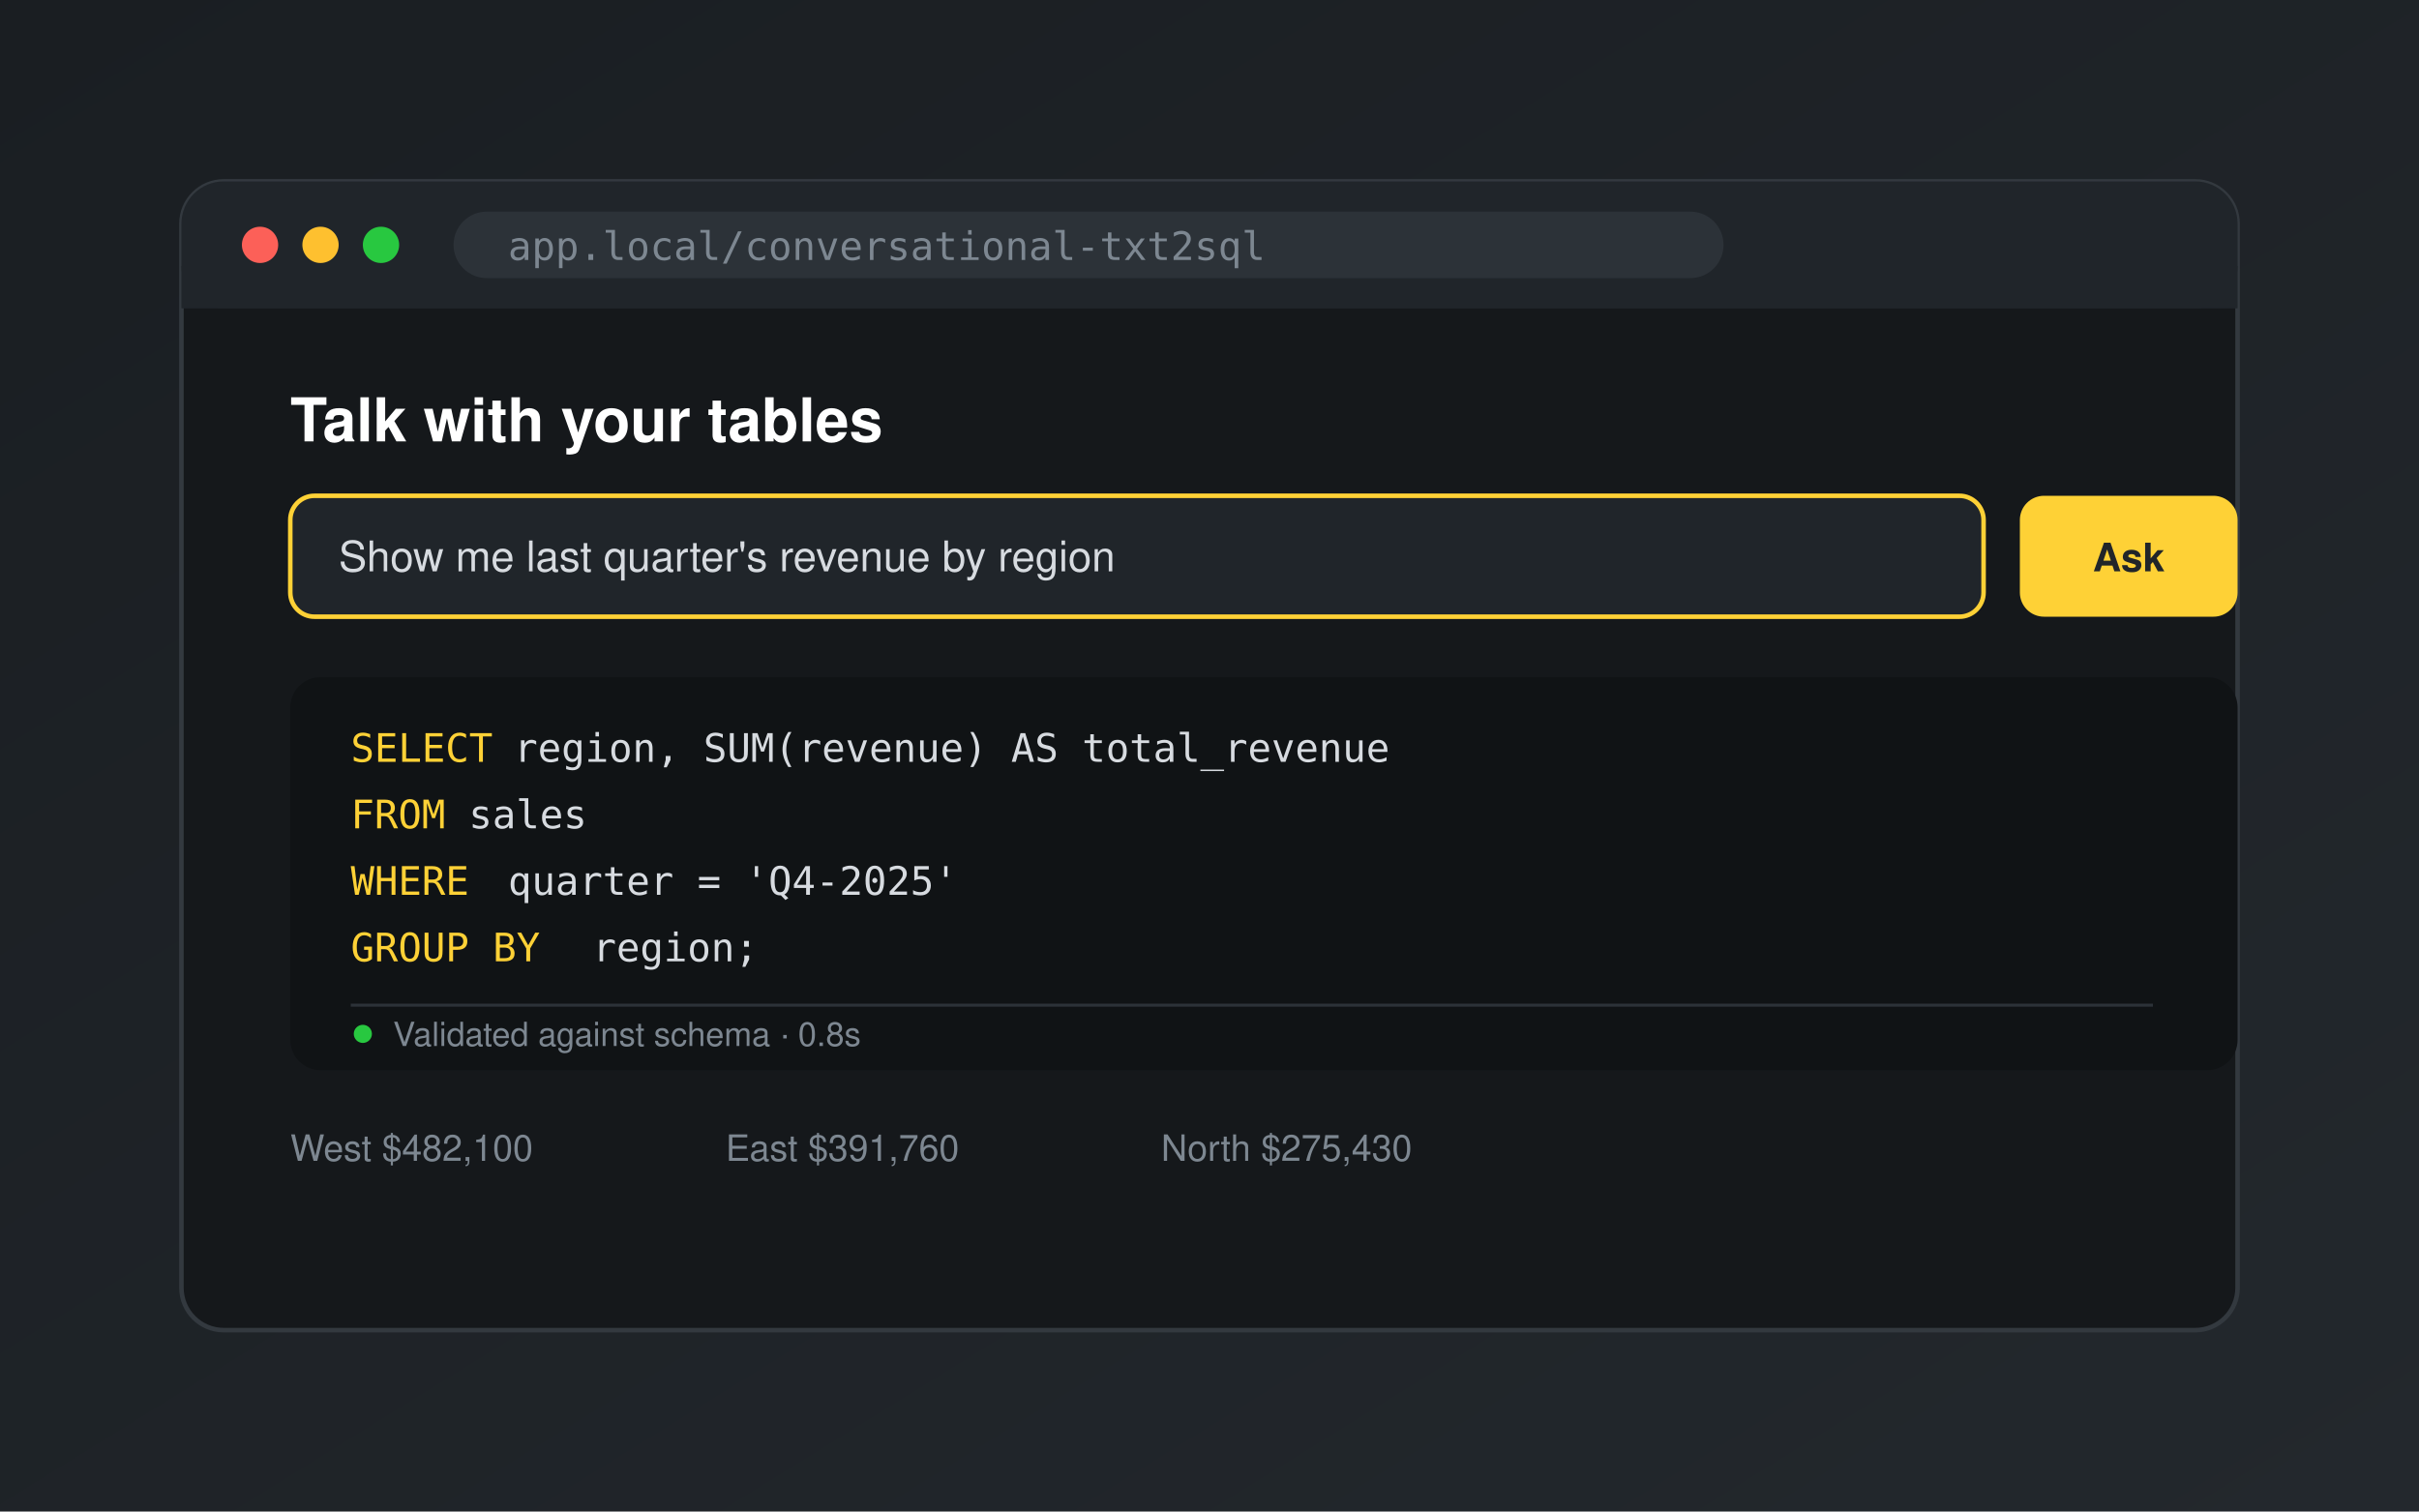
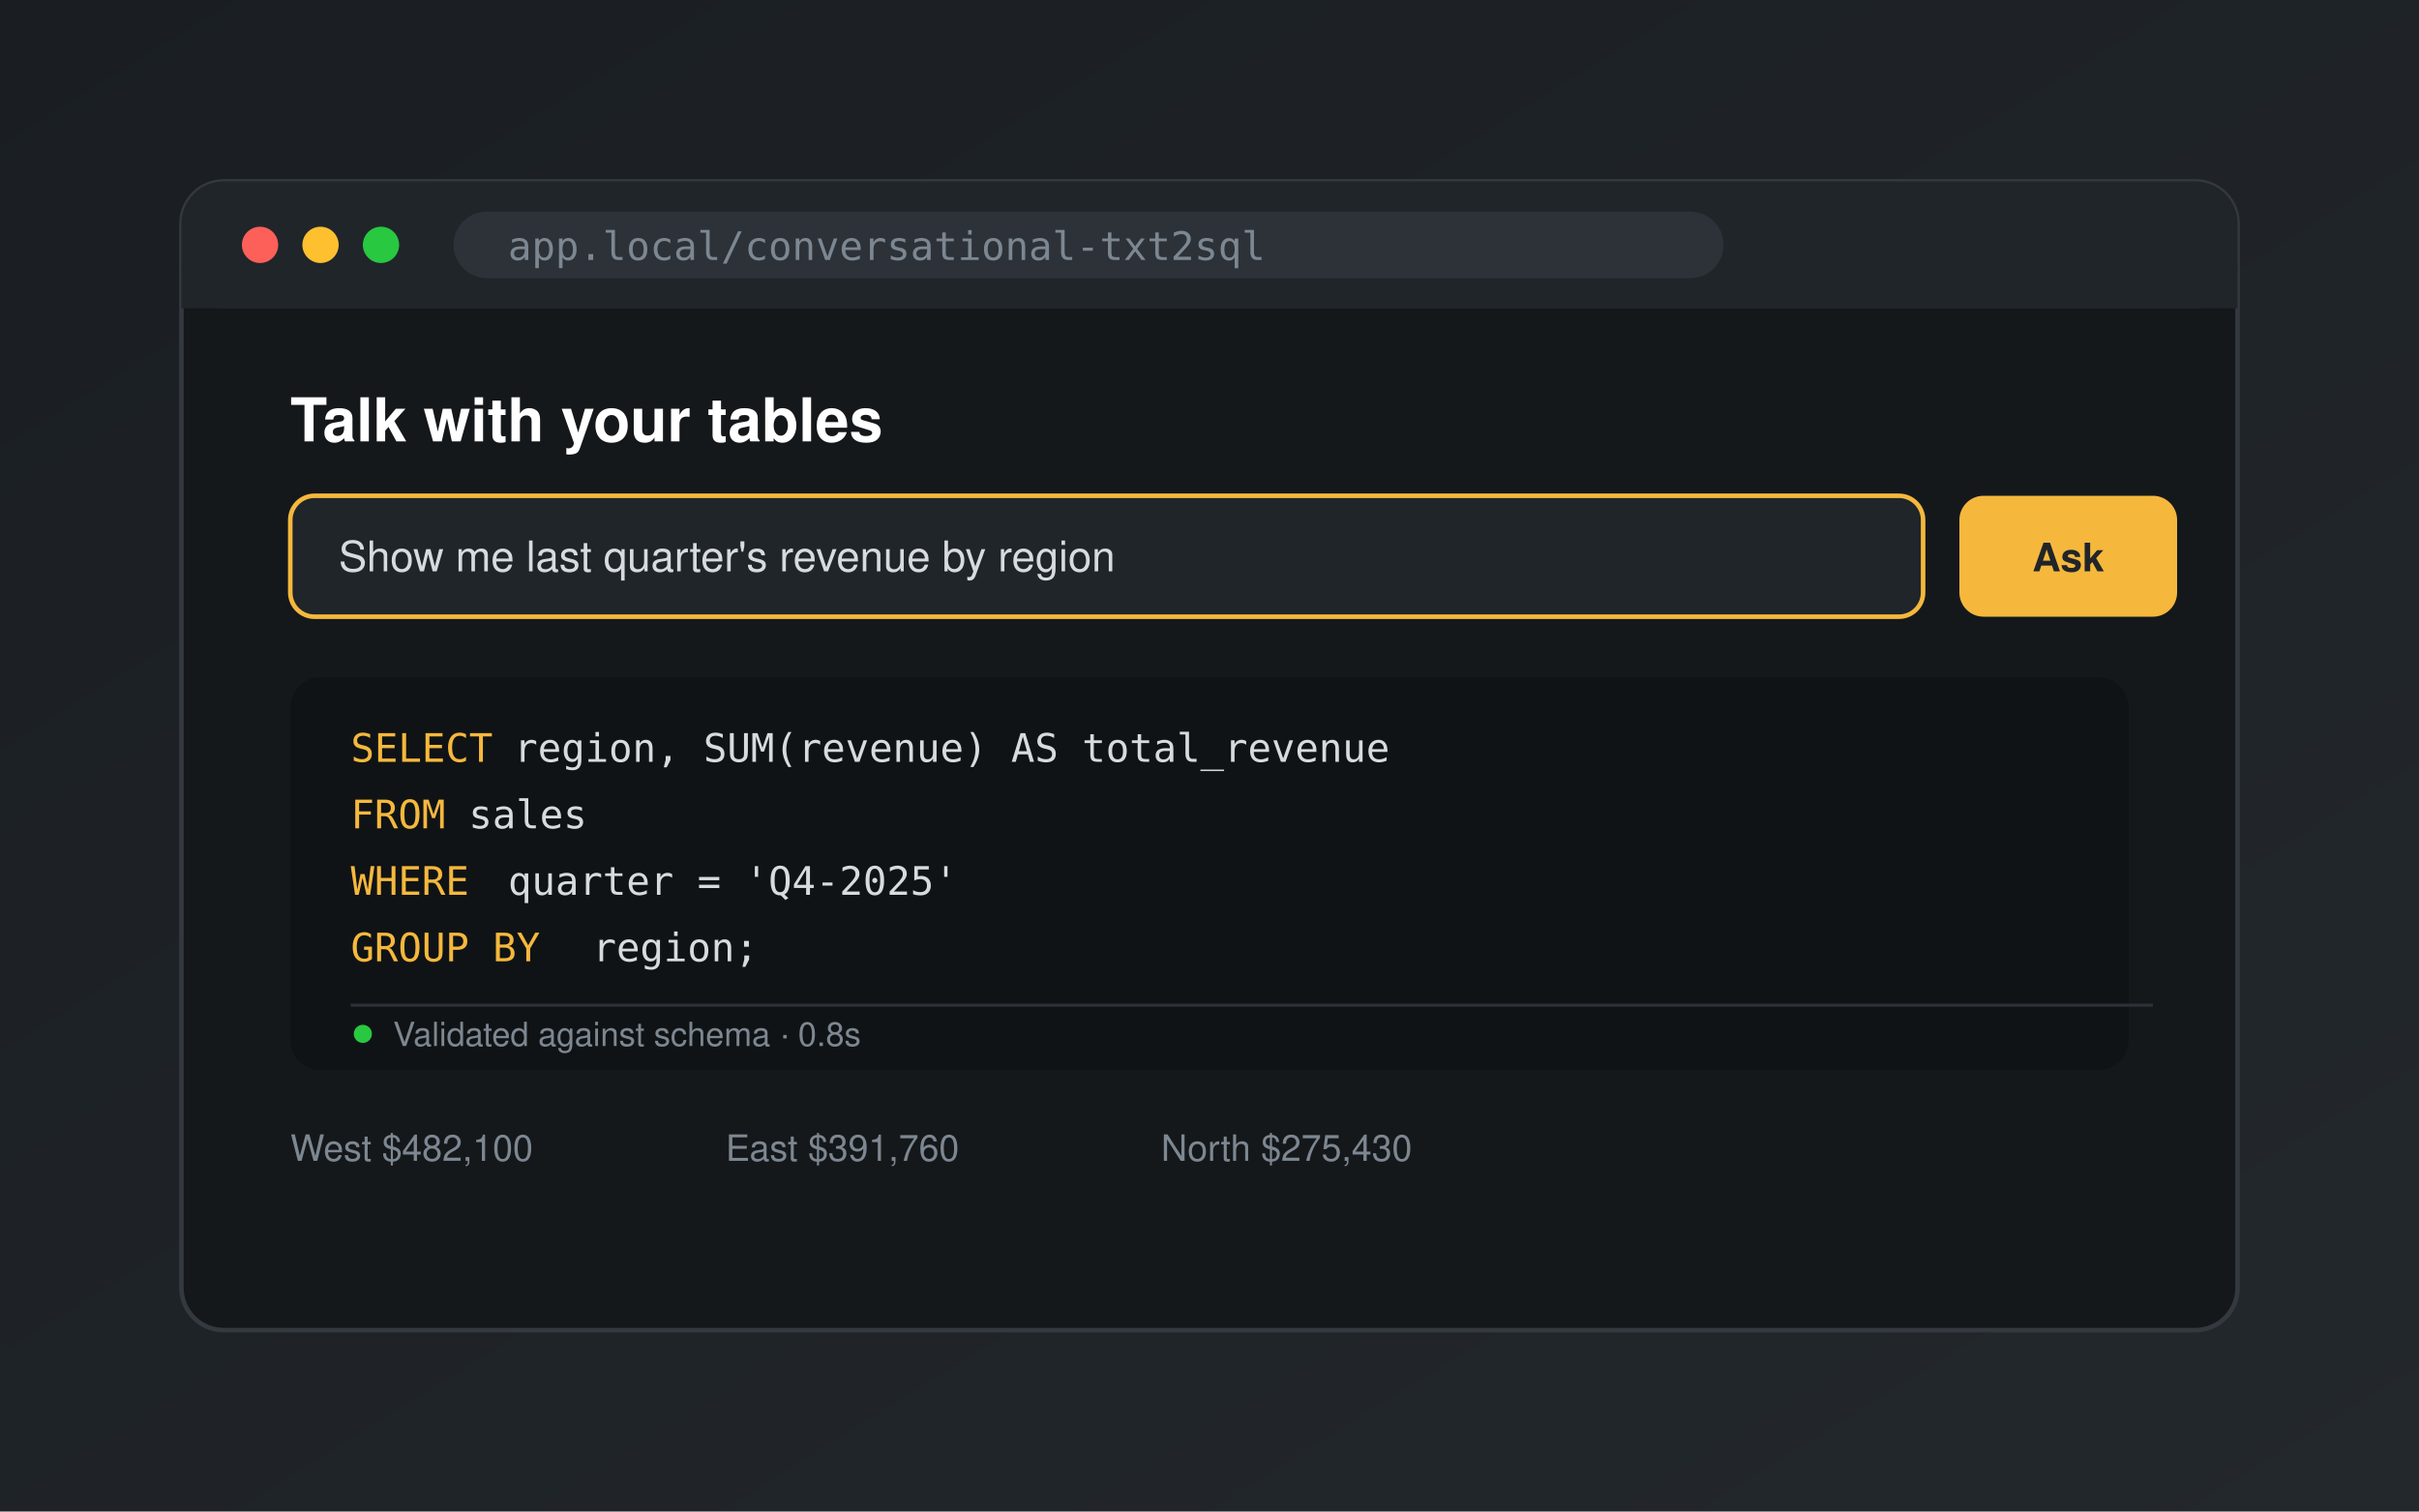
<svg xmlns="http://www.w3.org/2000/svg" width="800" height="500" viewBox="0 0 800 500">
  <defs>
    <linearGradient id="bg1" x1="0" y1="0" x2="1" y2="1">
      <stop offset="0" stop-color="#1a1e22" />
      <stop offset="1" stop-color="#23282d" />
    </linearGradient>
  </defs>
  <rect width="800" height="500" fill="url(#bg1)" />
  <rect x="60" y="60" width="680" height="380" rx="14" fill="#15181b" stroke="#33393f" stroke-width="1.5" />
  <rect x="60" y="60" width="680" height="42" rx="14" fill="#20252a" />
  <rect x="60" y="88" width="680" height="14" fill="#20252a" />
  <circle cx="86" cy="81" r="6" fill="#fc6058" />
  <circle cx="106" cy="81" r="6" fill="#fec02f" />
  <circle cx="126" cy="81" r="6" fill="#28c840" />
  <rect x="150" y="70" width="420" height="22" rx="11" fill="#2c3238" />
  <text x="168" y="86" font-family="Menlo, Consolas, monospace" font-size="13" fill="#7d8791">app.local/conversational-txt2sql</text>
  <text x="96" y="146" font-family="Helvetica, Arial, sans-serif" font-size="20" font-weight="700" fill="#ffffff">Talk with your tables</text>
-   <rect x="96" y="164" width="560" height="40" rx="8" fill="#20252a" stroke="#fed136" stroke-width="1.5" />
+   <rect x="96" y="164" width="540" height="40" rx="8" fill="#20252a" stroke="#f5b83d" stroke-width="1.5" />
  <text x="112" y="189" font-family="Helvetica, Arial, sans-serif" font-size="14" fill="#d7dbe0">Show me last quarter's revenue by region</text>
-   <rect x="668" y="164" width="72" height="40" rx="8" fill="#fed136" />
-   <text x="704" y="189" font-family="Helvetica, Arial, sans-serif" font-size="13" font-weight="700" fill="#212529" text-anchor="middle">Ask</text>
-   <rect x="96" y="224" width="644" height="130" rx="10" fill="#101315" />
-   <text x="116" y="252" font-family="Menlo, Consolas, monospace" font-size="13" fill="#fed136">SELECT</text>
+   <rect x="648" y="164" width="72" height="40" rx="8" fill="#f5b83d" />
+   <text x="684" y="189" font-family="Helvetica, Arial, sans-serif" font-size="13" font-weight="700" fill="#212529" text-anchor="middle">Ask</text>
+   <rect x="96" y="224" width="608" height="130" rx="10" fill="#101315" />
+   <text x="116" y="252" font-family="Menlo, Consolas, monospace" font-size="13" fill="#f5b83d">SELECT</text>
  <text x="170" y="252" font-family="Menlo, Consolas, monospace" font-size="13" fill="#d7dbe0">region, SUM(revenue) AS total_revenue</text>
-   <text x="116" y="274" font-family="Menlo, Consolas, monospace" font-size="13" fill="#fed136">FROM</text>
+   <text x="116" y="274" font-family="Menlo, Consolas, monospace" font-size="13" fill="#f5b83d">FROM</text>
  <text x="155" y="274" font-family="Menlo, Consolas, monospace" font-size="13" fill="#d7dbe0">sales</text>
-   <text x="116" y="296" font-family="Menlo, Consolas, monospace" font-size="13" fill="#fed136">WHERE</text>
+   <text x="116" y="296" font-family="Menlo, Consolas, monospace" font-size="13" fill="#f5b83d">WHERE</text>
  <text x="168" y="296" font-family="Menlo, Consolas, monospace" font-size="13" fill="#d7dbe0">quarter = 'Q4-2025'</text>
-   <text x="116" y="318" font-family="Menlo, Consolas, monospace" font-size="13" fill="#fed136">GROUP BY</text>
+   <text x="116" y="318" font-family="Menlo, Consolas, monospace" font-size="13" fill="#f5b83d">GROUP BY</text>
  <text x="196" y="318" font-family="Menlo, Consolas, monospace" font-size="13" fill="#d7dbe0">region;</text>
  <rect x="116" y="332" width="596" height="1" fill="#2c3238" />
  <circle cx="120" cy="342" r="3" fill="#28c840" />
  <text x="130" y="346" font-family="Helvetica, Arial, sans-serif" font-size="11" fill="#7d8791">Validated against schema · 0.8s</text>
  <text x="96" y="384" font-family="Helvetica, Arial, sans-serif" font-size="12" fill="#7d8791">West   $482,100</text>
  <text x="240" y="384" font-family="Helvetica, Arial, sans-serif" font-size="12" fill="#7d8791">East   $391,760</text>
  <text x="384" y="384" font-family="Helvetica, Arial, sans-serif" font-size="12" fill="#7d8791">North  $275,430</text>
</svg>
